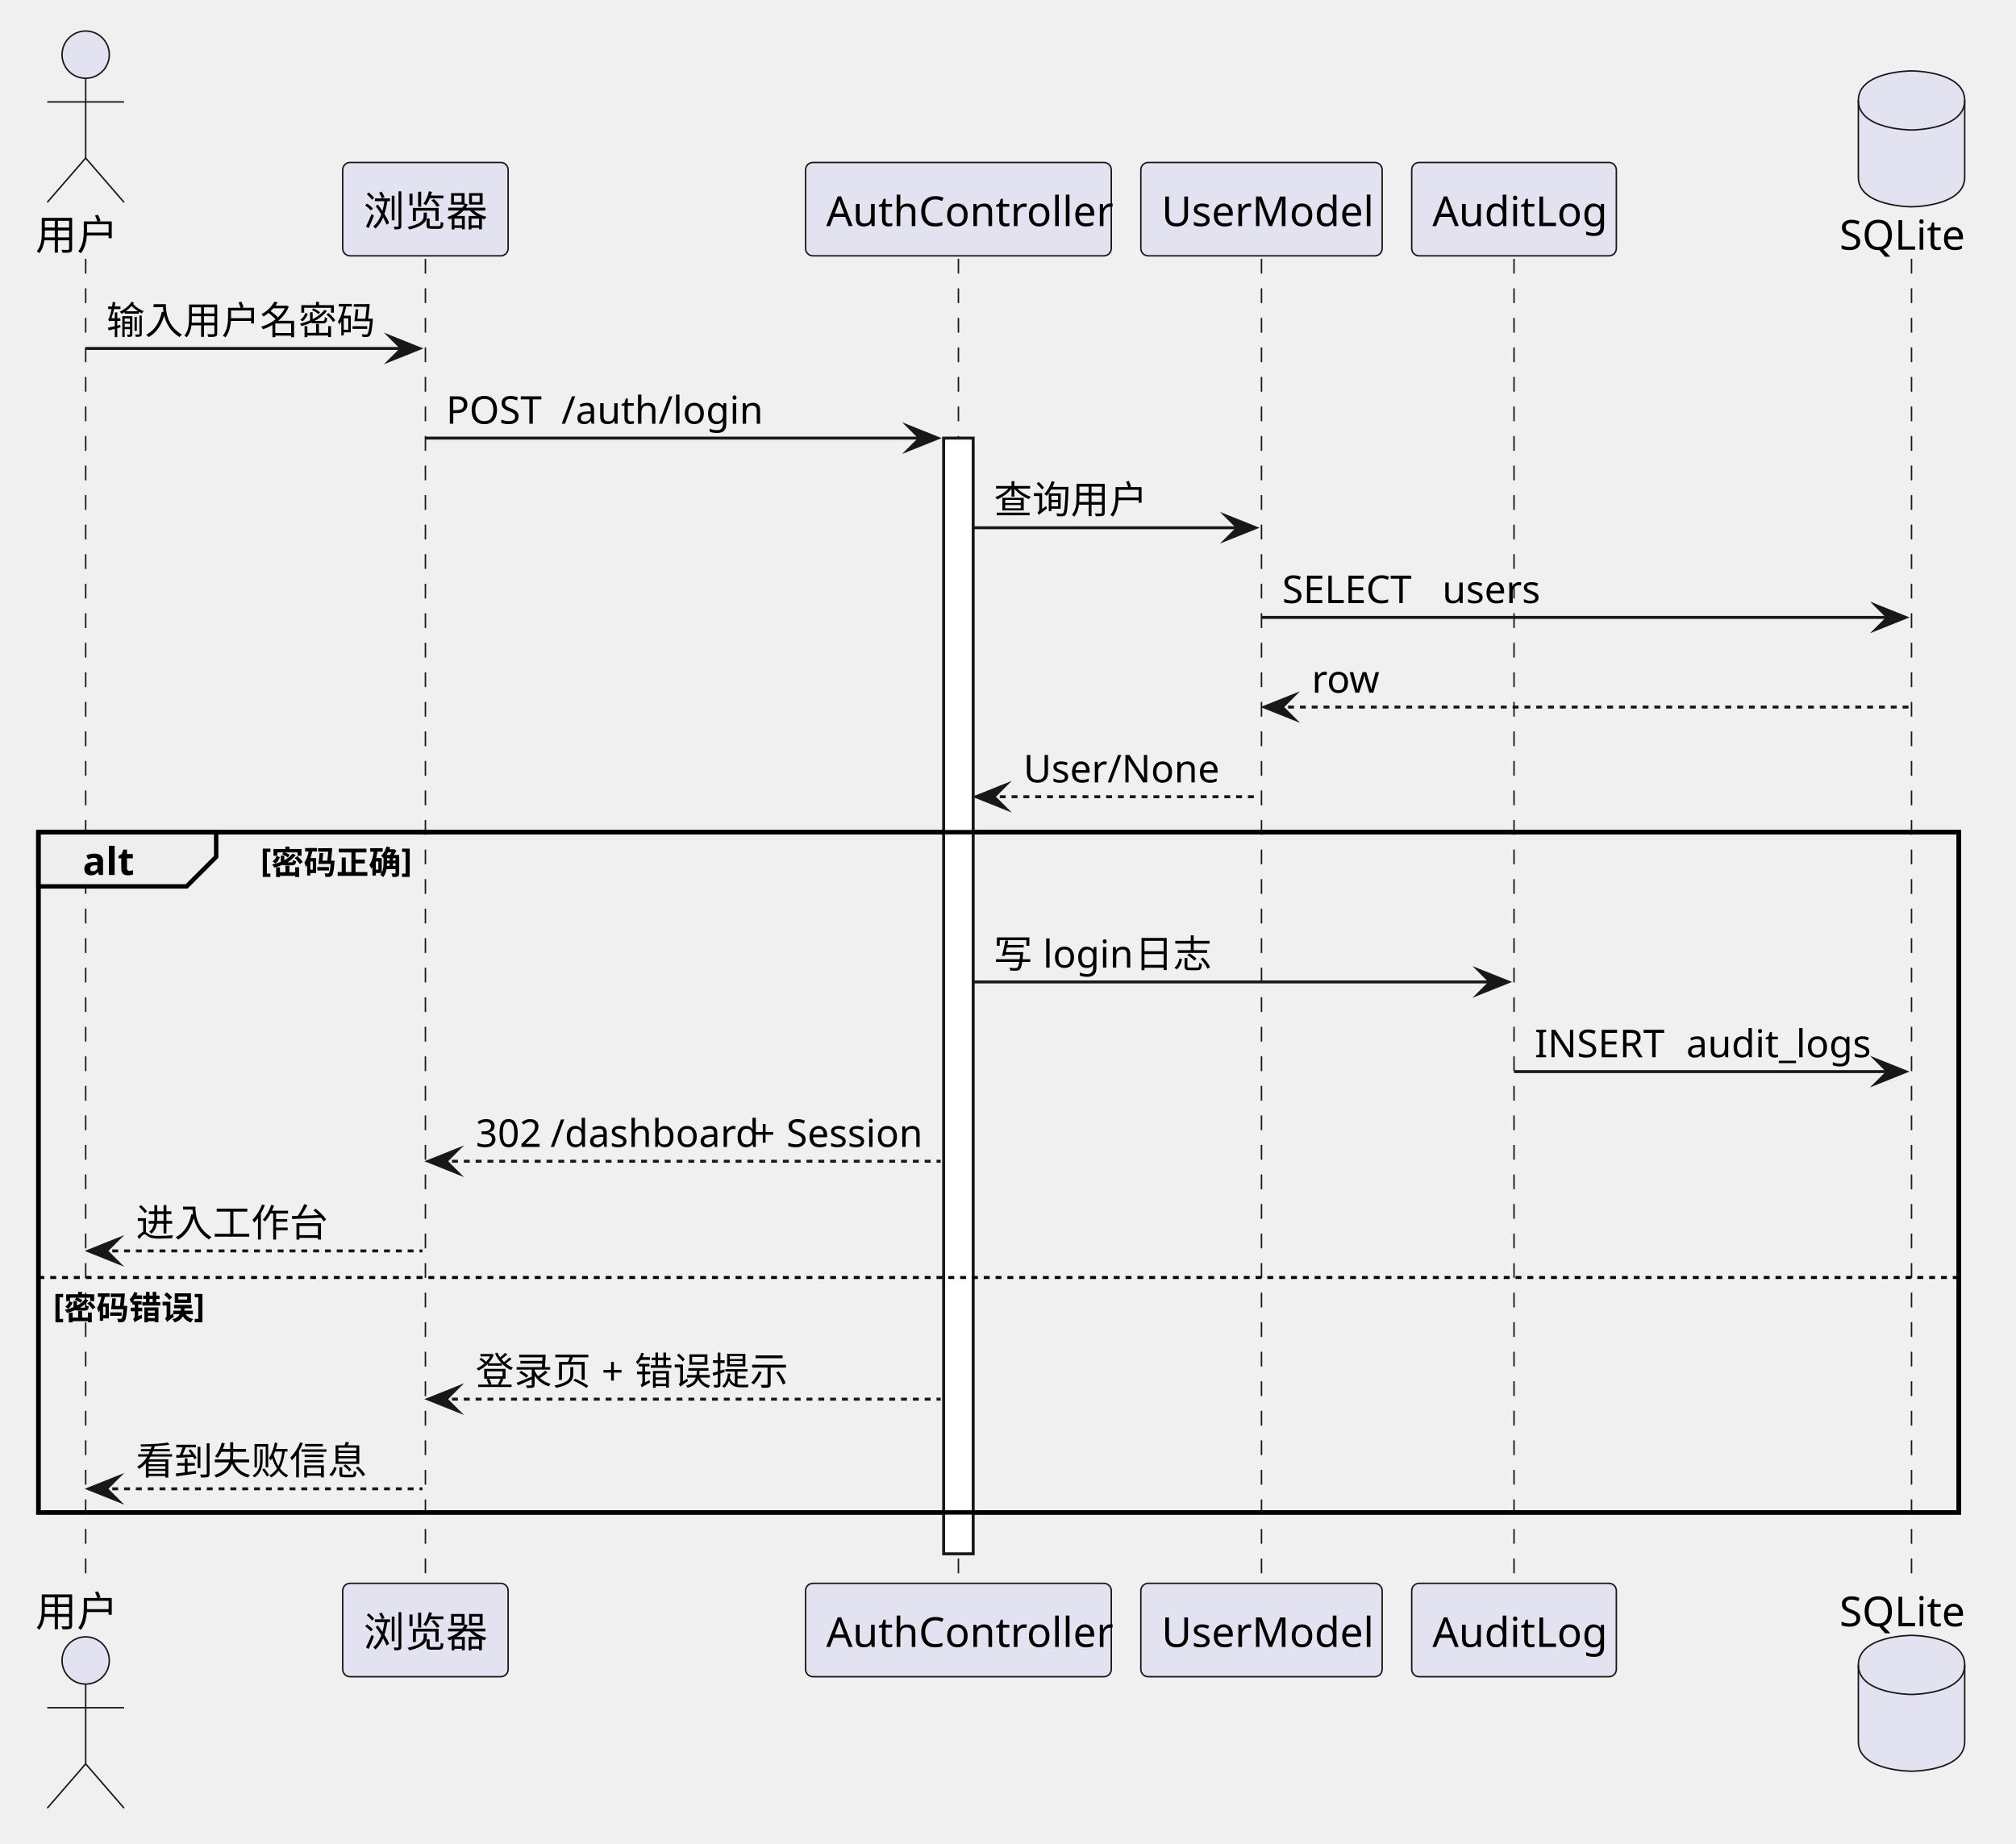
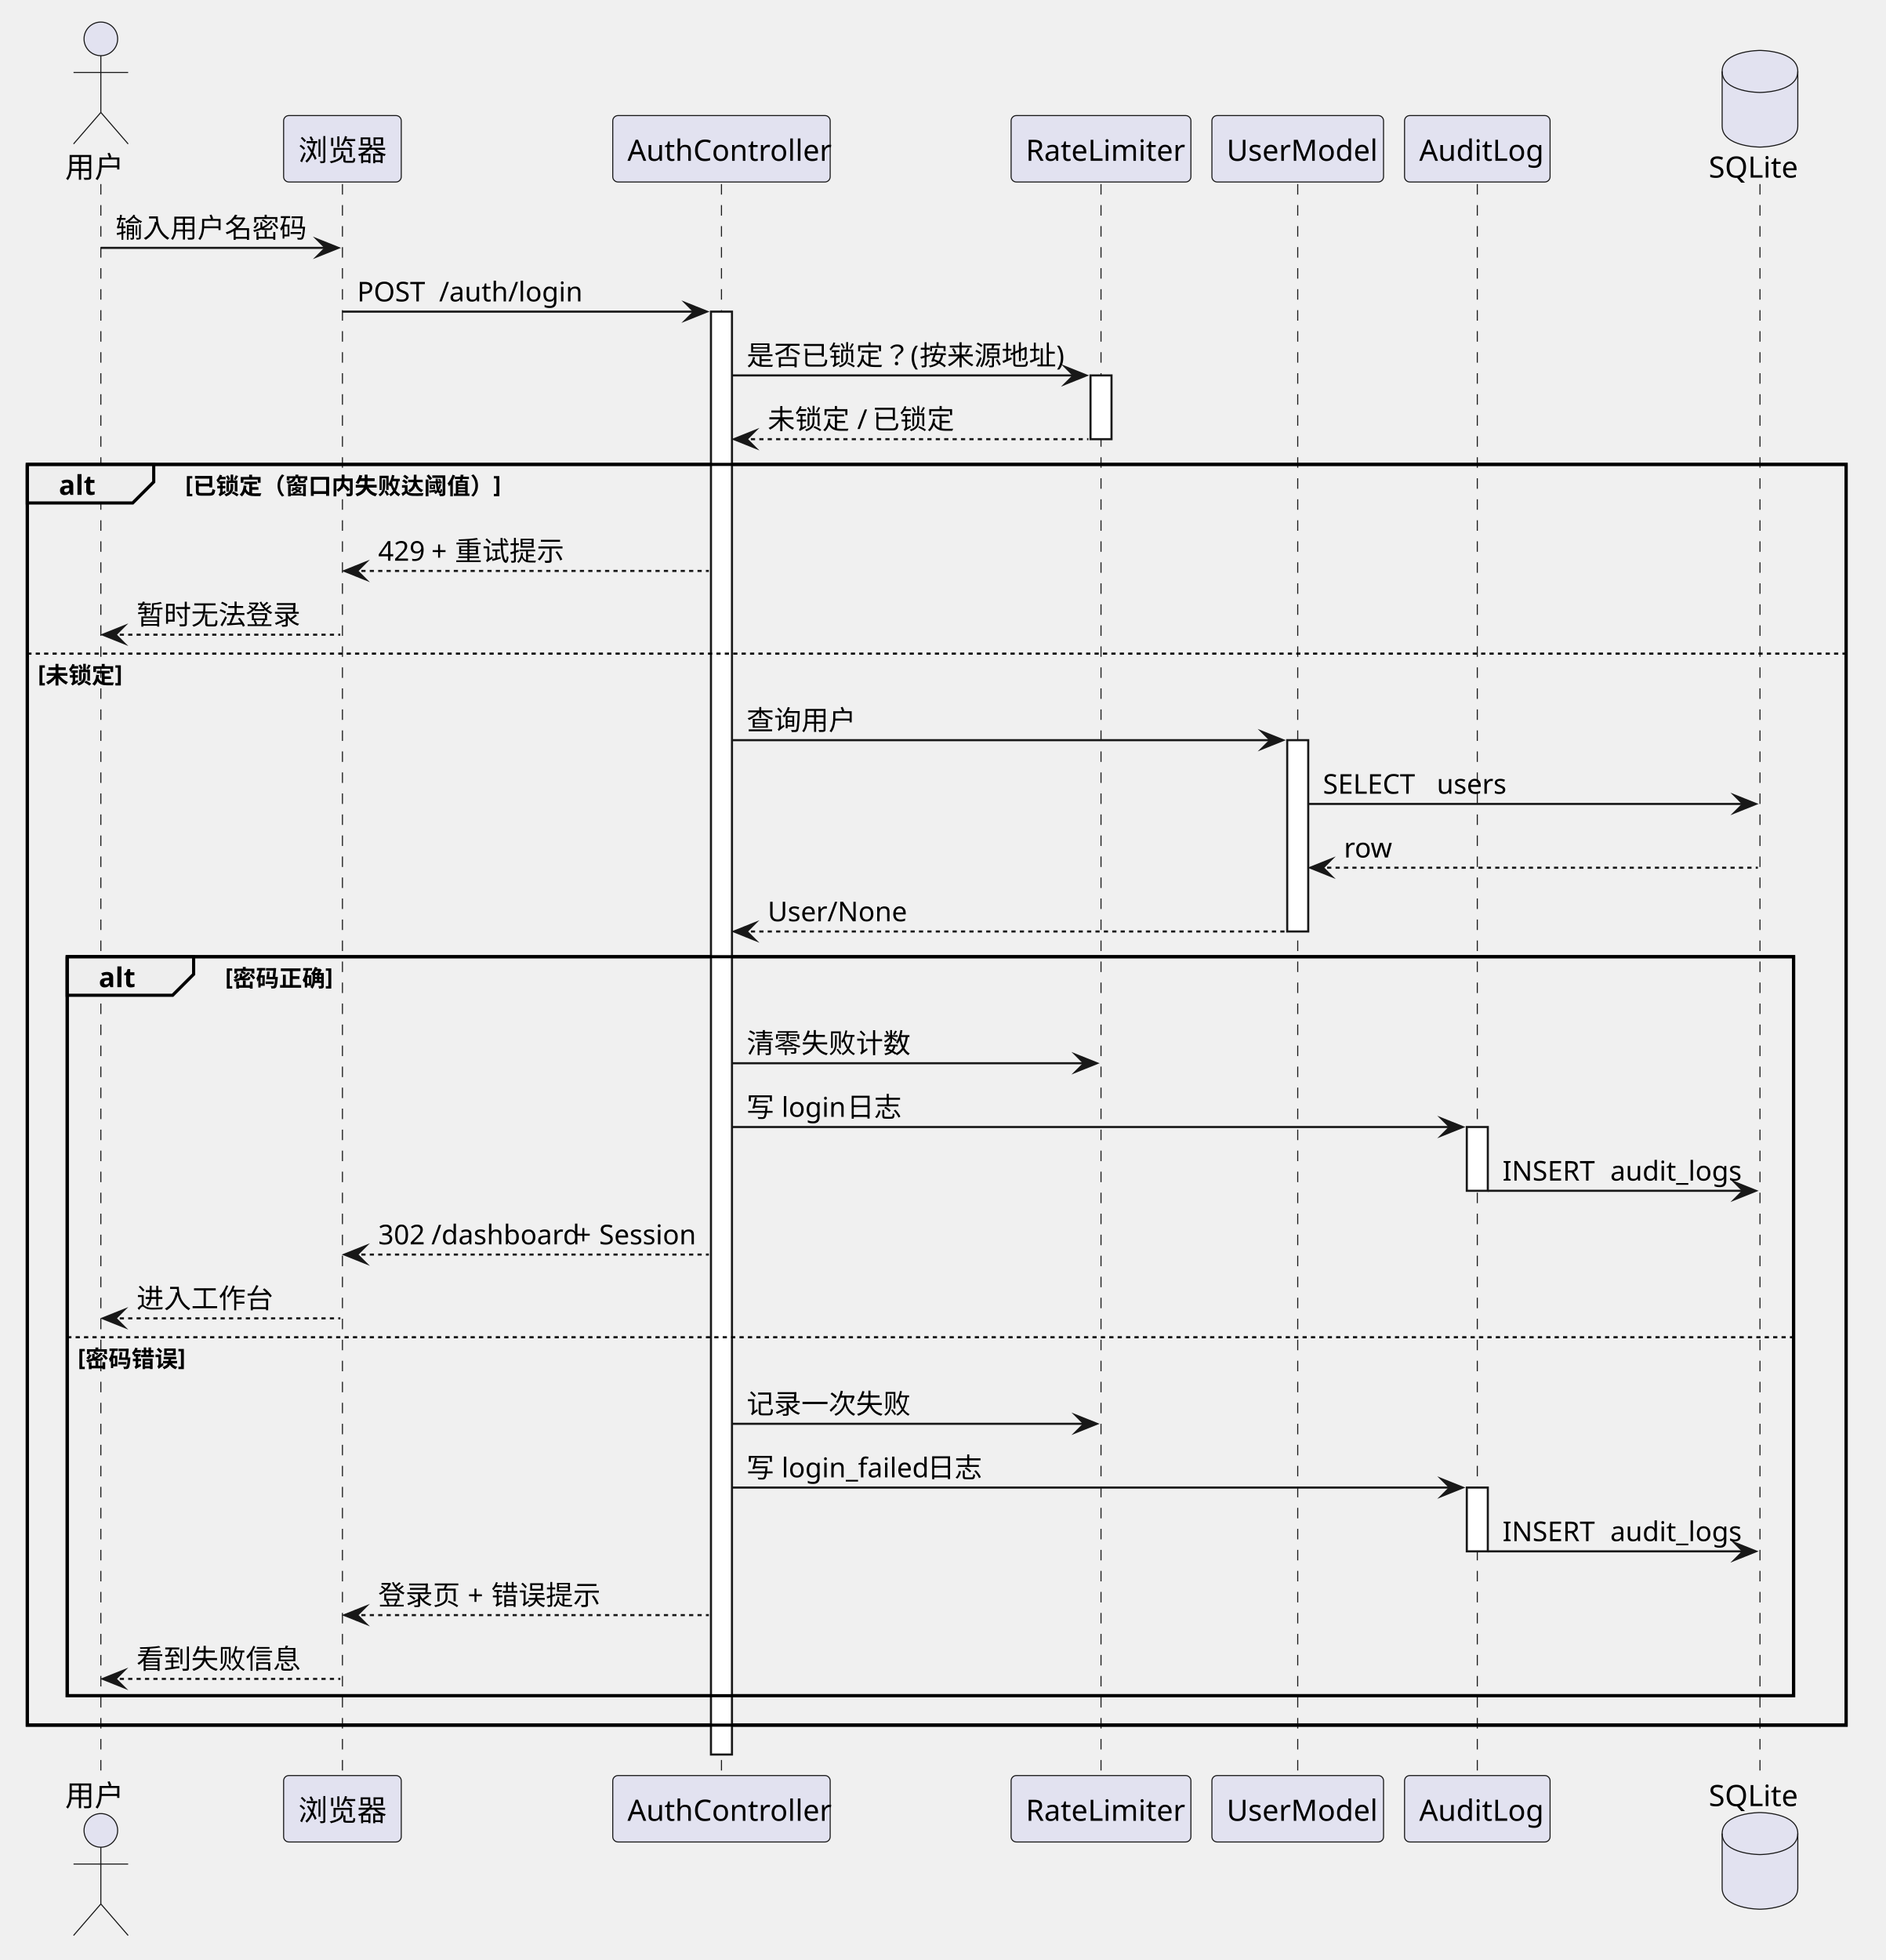
- <svg xmlns="http://www.w3.org/2000/svg" version="1.1" data-diagram-type="SEQUENCE" style="width:853px;height:780px;background:#FFFFFF;" width="853.75px" height="780px" viewBox="0 0 853 780" zoomAndPan="magnify" preserveAspectRatio="none" contentStyleType="text/css">
+ <svg xmlns="http://www.w3.org/2000/svg" version="1.1" data-diagram-type="SEQUENCE" style="width:1122px;height:1166px;background:#FFFFFF;" width="1122.5px" height="1166.25px" viewBox="0 0 1122 1166" zoomAndPan="magnify" preserveAspectRatio="none" contentStyleType="text/css">
  <defs />
  <g font-family="sans-serif" lengthAdjust="spacing">
-     <rect x="16.25" y="352.148" width="812.545" height="287.871" fill="none" style="stroke:#000;stroke-width:1.875;" />
-     <g>
-       <rect x="31.875" y="109.512" width="10" height="560.508" fill="#000" fill-opacity="0" />
-       <line x1="36.25" y1="109.512" x2="36.25" y2="670.02" style="stroke:#181818;stroke-width:0.625;stroke-dasharray:6.25,6.25;" />
-     </g>
-     <g>
-       <rect x="175.625" y="109.512" width="10" height="560.508" fill="#000" fill-opacity="0" />
-       <line x1="180" y1="109.512" x2="180" y2="670.02" style="stroke:#181818;stroke-width:0.625;stroke-dasharray:6.25,6.25;" />
-     </g>
-     <g>
-       <rect x="401.146" y="109.512" width="10" height="560.508" fill="#000" fill-opacity="0" />
-       <line x1="405.521" y1="109.512" x2="405.521" y2="670.02" style="stroke:#181818;stroke-width:0.625;stroke-dasharray:6.25,6.25;" />
-     </g>
-     <g>
-       <rect x="399.271" y="185.391" width="12.5" height="472.129" fill="#FFF" style="stroke:#181818;stroke-width:1.25;" />
-     </g>
-     <g>
-       <rect x="529.383" y="109.512" width="10" height="560.508" fill="#000" fill-opacity="0" />
-       <line x1="533.758" y1="109.512" x2="533.758" y2="670.02" style="stroke:#181818;stroke-width:0.625;stroke-dasharray:6.25,6.25;" />
-     </g>
-     <g>
-       <rect x="636.232" y="109.512" width="10" height="560.508" fill="#000" fill-opacity="0" />
-       <line x1="640.607" y1="109.512" x2="640.607" y2="670.02" style="stroke:#181818;stroke-width:0.625;stroke-dasharray:6.25,6.25;" />
-     </g>
-     <g>
-       <rect x="804.42" y="109.512" width="10" height="560.508" fill="#000" fill-opacity="0" />
-       <line x1="808.795" y1="109.512" x2="808.795" y2="670.02" style="stroke:#181818;stroke-width:0.625;stroke-dasharray:6.25,6.25;" />
-     </g>
-     <text x="15" y="105.667" fill="#000" font-size="17.5" textLength="35" font-family="'Noto Sans SC'">用户</text>
-     <ellipse cx="36.25" cy="23.125" rx="10" ry="10" fill="#E2E2F0" style="stroke:#181818;stroke-width:0.625;" />
-     <path d="M36.25,33.125 L36.25,66.875 M20,43.125 L52.5,43.125 M36.25,66.875 L20,85.625 M36.25,66.875 L52.5,85.625" style="stroke:#181818;stroke-width:0.625;" fill="none" />
-     <rect x="145" y="68.75" width="70" height="39.512" fill="#E2E2F0" style="stroke:#181818;stroke-width:0.625;" rx="3.125" ry="3.125" />
-     <text x="153.75" y="95.667" fill="#000" font-size="17.5" textLength="52.5" font-family="'Noto Sans SC'">浏览器</text>
-     <rect x="340.84" y="68.75" width="129.362" height="39.512" fill="#E2E2F0" style="stroke:#181818;stroke-width:0.625;" rx="3.125" ry="3.125" />
-     <text x="349.59" y="95.667" fill="#000" font-size="17.5" textLength="111.862" font-family="'Noto Sans SC'">AuthController</text>
-     <rect x="482.702" y="68.75" width="102.112" height="39.512" fill="#E2E2F0" style="stroke:#181818;stroke-width:0.625;" rx="3.125" ry="3.125" />
-     <text x="491.452" y="95.667" fill="#000" font-size="17.5" textLength="84.612" font-family="'Noto Sans SC'">UserModel</text>
-     <rect x="597.314" y="68.75" width="86.586" height="39.512" fill="#E2E2F0" style="stroke:#181818;stroke-width:0.625;" rx="3.125" ry="3.125" />
-     <text x="606.064" y="95.667" fill="#000" font-size="17.5" textLength="69.086" font-family="'Noto Sans SC'">AuditLog</text>
-     <text x="778.295" y="105.667" fill="#000" font-size="17.5" textLength="53.5" font-family="'Noto Sans SC'">SQLite</text>
-     <path d="M786.295,42.5 C786.295,30 808.795,30 808.795,30 C808.795,30 831.295,30 831.295,42.5 L831.295,75 C831.295,87.5 808.795,87.5 808.795,87.5 C808.795,87.5 786.295,87.5 786.295,75 L786.295,42.5" style="stroke:#181818;stroke-width:0.625;" fill="#E2E2F0" />
-     <path d="M786.295,42.5 C786.295,55 808.795,55 808.795,55 C808.795,55 831.295,55 831.295,42.5" style="stroke:#181818;stroke-width:0.625;" fill="none" />
-     <text x="15" y="688.186" fill="#000" font-size="17.5" textLength="35" font-family="'Noto Sans SC'">用户</text>
-     <ellipse cx="36.25" cy="702.656" rx="10" ry="10" fill="#E2E2F0" style="stroke:#181818;stroke-width:0.625;" />
-     <path d="M36.25,712.656 L36.25,746.406 M20,722.656 L52.5,722.656 M36.25,746.406 L20,765.156 M36.25,746.406 L52.5,765.156" style="stroke:#181818;stroke-width:0.625;" fill="none" />
-     <rect x="145" y="670.02" width="70" height="39.512" fill="#E2E2F0" style="stroke:#181818;stroke-width:0.625;" rx="3.125" ry="3.125" />
-     <text x="153.75" y="696.936" fill="#000" font-size="17.5" textLength="52.5" font-family="'Noto Sans SC'">浏览器</text>
-     <rect x="340.84" y="670.02" width="129.362" height="39.512" fill="#E2E2F0" style="stroke:#181818;stroke-width:0.625;" rx="3.125" ry="3.125" />
-     <text x="349.59" y="696.936" fill="#000" font-size="17.5" textLength="111.862" font-family="'Noto Sans SC'">AuthController</text>
-     <rect x="482.702" y="670.02" width="102.112" height="39.512" fill="#E2E2F0" style="stroke:#181818;stroke-width:0.625;" rx="3.125" ry="3.125" />
-     <text x="491.452" y="696.936" fill="#000" font-size="17.5" textLength="84.612" font-family="'Noto Sans SC'">UserModel</text>
-     <rect x="597.314" y="670.02" width="86.586" height="39.512" fill="#E2E2F0" style="stroke:#181818;stroke-width:0.625;" rx="3.125" ry="3.125" />
-     <text x="606.064" y="696.936" fill="#000" font-size="17.5" textLength="69.086" font-family="'Noto Sans SC'">AuditLog</text>
-     <text x="778.295" y="688.186" fill="#000" font-size="17.5" textLength="53.5" font-family="'Noto Sans SC'">SQLite</text>
-     <path d="M786.295,704.531 C786.295,692.031 808.795,692.031 808.795,692.031 C808.795,692.031 831.295,692.031 831.295,704.531 L831.295,737.031 C831.295,749.531 808.795,749.531 808.795,749.531 C808.795,749.531 786.295,749.531 786.295,737.031 L786.295,704.531" style="stroke:#181818;stroke-width:0.625;" fill="#E2E2F0" />
-     <path d="M786.295,704.531 C786.295,717.031 808.795,717.031 808.795,717.031 C808.795,717.031 831.295,717.031 831.295,704.531" style="stroke:#181818;stroke-width:0.625;" fill="none" />
-     <polygon points="165,142.451,177.5,147.451,165,152.451,170,147.451" fill="#181818" style="stroke:#181818;stroke-width:1.25;stroke-linejoin:miter;stroke-miterlimit:10;" />
-     <line x1="36.25" y1="147.451" x2="172.5" y2="147.451" style="stroke:#181818;stroke-width:1.25;" />
-     <text x="45" y="141.381" fill="#000" font-size="16.25" font-family="'Noto Sans SC'">输</text>
-     <text x="61.25" y="141.381" fill="#000" font-size="16.25" font-family="'Noto Sans SC'">入</text>
-     <text x="77.5" y="141.381" fill="#000" font-size="16.25" font-family="'Noto Sans SC'">用</text>
-     <text x="93.75" y="141.381" fill="#000" font-size="16.25" font-family="'Noto Sans SC'">户</text>
-     <text x="110" y="141.381" fill="#000" font-size="16.25" font-family="'Noto Sans SC'">名</text>
-     <text x="126.25" y="141.381" fill="#000" font-size="16.25" font-family="'Noto Sans SC'">密</text>
-     <text x="142.5" y="141.381" fill="#000" font-size="16.25" font-family="'Noto Sans SC'">码</text>
-     <polygon points="384.271,180.391,396.771,185.391,384.271,190.391,389.271,185.391" fill="#181818" style="stroke:#181818;stroke-width:1.25;stroke-linejoin:miter;stroke-miterlimit:10;" />
-     <line x1="180" y1="185.391" x2="391.771" y2="185.391" style="stroke:#181818;stroke-width:1.25;" />
-     <text x="188.75" y="179.32" fill="#000" font-size="16.25" textLength="44.243" font-family="'Noto Sans SC'">POST</text>
-     <text x="232.993" y="179.32" fill="#000" font-size="16.25" font-family="'Noto Sans SC'"> </text>
-     <text x="237.508" y="179.32" fill="#000" font-size="16.25" textLength="74.99" font-family="'Noto Sans SC'">/auth/login</text>
-     <polygon points="518.758,218.33,531.258,223.33,518.758,228.33,523.758,223.33" fill="#181818" style="stroke:#181818;stroke-width:1.25;stroke-linejoin:miter;stroke-miterlimit:10;" />
-     <line x1="411.771" y1="223.33" x2="526.258" y2="223.33" style="stroke:#181818;stroke-width:1.25;" />
-     <text x="420.521" y="217.26" fill="#000" font-size="16.25" font-family="'Noto Sans SC'">查</text>
-     <text x="436.771" y="217.26" fill="#000" font-size="16.25" font-family="'Noto Sans SC'">询</text>
-     <text x="453.021" y="217.26" fill="#000" font-size="16.25" font-family="'Noto Sans SC'">用</text>
-     <text x="469.271" y="217.26" fill="#000" font-size="16.25" font-family="'Noto Sans SC'">户</text>
-     <polygon points="793.795,256.27,806.295,261.27,793.795,266.27,798.795,261.27" fill="#181818" style="stroke:#181818;stroke-width:1.25;stroke-linejoin:miter;stroke-miterlimit:10;" />
-     <line x1="533.758" y1="261.27" x2="801.295" y2="261.27" style="stroke:#181818;stroke-width:1.25;" />
-     <text x="542.508" y="255.199" fill="#000" font-size="16.25" textLength="63.215" font-family="'Noto Sans SC'">SELECT</text>
-     <text x="605.723" y="255.199" fill="#000" font-size="16.25" font-family="'Noto Sans SC'"> </text>
-     <text x="610.237" y="255.199" fill="#000" font-size="16.25" textLength="39.736" font-family="'Noto Sans SC'">users</text>
-     <polygon points="547.508,294.209,535.008,299.209,547.508,304.209,542.508,299.209" fill="#181818" style="stroke:#181818;stroke-width:1.25;stroke-linejoin:miter;stroke-miterlimit:10;" />
-     <line x1="540.008" y1="299.209" x2="807.545" y2="299.209" style="stroke:#181818;stroke-width:1.25;stroke-dasharray:2.5,2.5;" />
-     <text x="555.008" y="293.138" fill="#000" font-size="16.25" textLength="26.184" font-family="'Noto Sans SC'">row</text>
-     <polygon points="425.521,332.148,413.021,337.148,425.521,342.148,420.521,337.148" fill="#181818" style="stroke:#181818;stroke-width:1.25;stroke-linejoin:miter;stroke-miterlimit:10;" />
-     <line x1="418.021" y1="337.148" x2="532.508" y2="337.148" style="stroke:#181818;stroke-width:1.25;stroke-dasharray:2.5,2.5;" />
-     <text x="433.021" y="331.078" fill="#000" font-size="16.25" textLength="77.672" font-family="'Noto Sans SC'">User/None</text>
-     <path d="M16.25,352.148 L91.464,352.148 L91.464,362.588 L78.964,375.088 L16.25,375.088 L16.25,352.148" style="stroke:#000;stroke-width:1.875;" fill="#EEE" />
-     <rect x="16.25" y="352.148" width="812.545" height="287.871" fill="none" style="stroke:#000;stroke-width:1.875;" />
-     <text x="35" y="370.267" fill="#000" font-size="16.25" textLength="18.964" font-weight="700" font-family="'Noto Sans SC'">alt</text>
-     <text x="110.214" y="368.922" fill="#000" font-size="13.75" textLength="65.876" font-weight="700" font-family="'Noto Sans SC'">[密码正确]</text>
-     <polygon points="625.607,410.527,638.107,415.527,625.607,420.527,630.607,415.527" fill="#181818" style="stroke:#181818;stroke-width:1.25;stroke-linejoin:miter;stroke-miterlimit:10;" />
-     <line x1="411.771" y1="415.527" x2="633.107" y2="415.527" style="stroke:#181818;stroke-width:1.25;" />
-     <text x="420.521" y="409.457" fill="#000" font-size="16.25" font-family="'Noto Sans SC'">写</text>
-     <text x="436.771" y="409.457" fill="#000" font-size="16.25" font-family="'Noto Sans SC'"> </text>
-     <text x="441.286" y="409.457" fill="#000" font-size="16.25" textLength="34.333" font-family="'Noto Sans SC'">login</text>
-     <text x="475.619" y="409.457" fill="#000" font-size="16.25" font-family="'Noto Sans SC'"> </text>
-     <text x="480.134" y="409.457" fill="#000" font-size="16.25" font-family="'Noto Sans SC'">日</text>
-     <text x="496.384" y="409.457" fill="#000" font-size="16.25" font-family="'Noto Sans SC'">志</text>
-     <polygon points="793.795,448.467,806.295,453.467,793.795,458.467,798.795,453.467" fill="#181818" style="stroke:#181818;stroke-width:1.25;stroke-linejoin:miter;stroke-miterlimit:10;" />
-     <line x1="640.607" y1="453.467" x2="801.295" y2="453.467" style="stroke:#181818;stroke-width:1.25;" />
-     <text x="649.357" y="447.396" fill="#000" font-size="16.25" textLength="59.589" font-family="'Noto Sans SC'">INSERT</text>
-     <text x="708.945" y="447.396" fill="#000" font-size="16.25" font-family="'Noto Sans SC'"> </text>
-     <text x="713.46" y="447.396" fill="#000" font-size="16.25" textLength="74.085" font-family="'Noto Sans SC'">audit_logs</text>
-     <polygon points="193.75,486.406,181.25,491.406,193.75,496.406,188.75,491.406" fill="#181818" style="stroke:#181818;stroke-width:1.25;stroke-linejoin:miter;stroke-miterlimit:10;" />
-     <line x1="186.25" y1="491.406" x2="398.021" y2="491.406" style="stroke:#181818;stroke-width:1.25;stroke-dasharray:2.5,2.5;" />
-     <text x="201.25" y="485.336" fill="#000" font-size="16.25" textLength="27.112" font-family="'Noto Sans SC'">302</text>
-     <text x="228.362" y="485.336" fill="#000" font-size="16.25" font-family="'Noto Sans SC'"> </text>
-     <text x="232.877" y="485.336" fill="#000" font-size="16.25" textLength="81.313" font-family="'Noto Sans SC'">/dashboard</text>
-     <text x="314.191" y="485.336" fill="#000" font-size="16.25" font-family="'Noto Sans SC'"> </text>
-     <text x="318.705" y="485.336" fill="#000" font-size="16.25" font-family="'Noto Sans SC'">+</text>
-     <text x="328.195" y="485.336" fill="#000" font-size="16.25" font-family="'Noto Sans SC'"> </text>
-     <text x="332.71" y="485.336" fill="#000" font-size="16.25" textLength="57.811" font-family="'Noto Sans SC'">Session</text>
-     <polygon points="50,524.346,37.5,529.346,50,534.346,45,529.346" fill="#181818" style="stroke:#181818;stroke-width:1.25;stroke-linejoin:miter;stroke-miterlimit:10;" />
-     <line x1="42.5" y1="529.346" x2="178.75" y2="529.346" style="stroke:#181818;stroke-width:1.25;stroke-dasharray:2.5,2.5;" />
-     <text x="57.5" y="523.275" fill="#000" font-size="16.25" font-family="'Noto Sans SC'">进</text>
-     <text x="73.75" y="523.275" fill="#000" font-size="16.25" font-family="'Noto Sans SC'">入</text>
-     <text x="90" y="523.275" fill="#000" font-size="16.25" font-family="'Noto Sans SC'">工</text>
-     <text x="106.25" y="523.275" fill="#000" font-size="16.25" font-family="'Noto Sans SC'">作</text>
-     <text x="122.5" y="523.275" fill="#000" font-size="16.25" font-family="'Noto Sans SC'">台</text>
-     <line x1="16.25" y1="540.596" x2="828.795" y2="540.596" style="stroke:#000;stroke-width:1.25;stroke-dasharray:2.5,2.5;" />
-     <text x="22.5" y="557.369" fill="#000" font-size="13.75" textLength="65.876" font-weight="700" font-family="'Noto Sans SC'">[密码错误]</text>
-     <polygon points="193.75,587.08,181.25,592.08,193.75,597.08,188.75,592.08" fill="#181818" style="stroke:#181818;stroke-width:1.25;stroke-linejoin:miter;stroke-miterlimit:10;" />
-     <line x1="186.25" y1="592.08" x2="398.021" y2="592.08" style="stroke:#181818;stroke-width:1.25;stroke-dasharray:2.5,2.5;" />
-     <text x="201.25" y="586.01" fill="#000" font-size="16.25" font-family="'Noto Sans SC'">登</text>
-     <text x="217.5" y="586.01" fill="#000" font-size="16.25" font-family="'Noto Sans SC'">录</text>
-     <text x="233.75" y="586.01" fill="#000" font-size="16.25" font-family="'Noto Sans SC'">页</text>
-     <text x="250" y="586.01" fill="#000" font-size="16.25" font-family="'Noto Sans SC'"> </text>
-     <text x="254.515" y="586.01" fill="#000" font-size="16.25" font-family="'Noto Sans SC'">+</text>
-     <text x="264.005" y="586.01" fill="#000" font-size="16.25" font-family="'Noto Sans SC'"> </text>
-     <text x="268.519" y="586.01" fill="#000" font-size="16.25" font-family="'Noto Sans SC'">错</text>
-     <text x="284.769" y="586.01" fill="#000" font-size="16.25" font-family="'Noto Sans SC'">误</text>
-     <text x="301.019" y="586.01" fill="#000" font-size="16.25" font-family="'Noto Sans SC'">提</text>
-     <text x="317.269" y="586.01" fill="#000" font-size="16.25" font-family="'Noto Sans SC'">示</text>
-     <polygon points="50,625.02,37.5,630.02,50,635.02,45,630.02" fill="#181818" style="stroke:#181818;stroke-width:1.25;stroke-linejoin:miter;stroke-miterlimit:10;" />
-     <line x1="42.5" y1="630.02" x2="178.75" y2="630.02" style="stroke:#181818;stroke-width:1.25;stroke-dasharray:2.5,2.5;" />
-     <text x="57.5" y="623.949" fill="#000" font-size="16.25" font-family="'Noto Sans SC'">看</text>
-     <text x="73.75" y="623.949" fill="#000" font-size="16.25" font-family="'Noto Sans SC'">到</text>
-     <text x="90" y="623.949" fill="#000" font-size="16.25" font-family="'Noto Sans SC'">失</text>
-     <text x="106.25" y="623.949" fill="#000" font-size="16.25" font-family="'Noto Sans SC'">败</text>
-     <text x="122.5" y="623.949" fill="#000" font-size="16.25" font-family="'Noto Sans SC'">信</text>
-     <text x="138.75" y="623.949" fill="#000" font-size="16.25" font-family="'Noto Sans SC'">息</text>
+     <rect x="16.25" y="276.27" width="1082.174" height="750" fill="none" style="stroke:#000;stroke-width:1.875;" />
+     <rect x="40" y="569.141" width="1027.174" height="439.629" fill="none" style="stroke:#000;stroke-width:1.875;" />
+     <g>
+       <rect x="55.625" y="109.512" width="10" height="946.758" fill="#000" fill-opacity="0" />
+       <line x1="60" y1="109.512" x2="60" y2="1056.27" style="stroke:#181818;stroke-width:0.625;stroke-dasharray:6.25,6.25;" />
+     </g>
+     <g>
+       <rect x="199.375" y="109.512" width="10" height="946.758" fill="#000" fill-opacity="0" />
+       <line x1="203.75" y1="109.512" x2="203.75" y2="1056.27" style="stroke:#181818;stroke-width:0.625;stroke-dasharray:6.25,6.25;" />
+     </g>
+     <g>
+       <rect x="424.896" y="109.512" width="10" height="946.758" fill="#000" fill-opacity="0" />
+       <line x1="429.271" y1="109.512" x2="429.271" y2="1056.27" style="stroke:#181818;stroke-width:0.625;stroke-dasharray:6.25,6.25;" />
+     </g>
+     <g>
+       <rect x="423.021" y="185.391" width="12.5" height="858.379" fill="#FFF" style="stroke:#181818;stroke-width:1.25;" />
+     </g>
+     <g>
+       <rect x="650.719" y="109.512" width="10" height="946.758" fill="#000" fill-opacity="0" />
+       <line x1="655.094" y1="109.512" x2="655.094" y2="1056.27" style="stroke:#181818;stroke-width:0.625;stroke-dasharray:6.25,6.25;" />
+     </g>
+     <g>
+       <rect x="648.844" y="223.33" width="12.5" height="37.939" fill="#FFF" style="stroke:#181818;stroke-width:1.25;" />
+     </g>
+     <g>
+       <rect x="767.762" y="109.512" width="10" height="946.758" fill="#000" fill-opacity="0" />
+       <line x1="772.137" y1="109.512" x2="772.137" y2="1056.27" style="stroke:#181818;stroke-width:0.625;stroke-dasharray:6.25,6.25;" />
+     </g>
+     <g>
+       <rect x="765.887" y="440.322" width="12.5" height="113.818" fill="#FFF" style="stroke:#181818;stroke-width:1.25;" />
+     </g>
+     <g>
+       <rect x="874.611" y="109.512" width="10" height="946.758" fill="#000" fill-opacity="0" />
+       <line x1="878.986" y1="109.512" x2="878.986" y2="1056.27" style="stroke:#181818;stroke-width:0.625;stroke-dasharray:6.25,6.25;" />
+     </g>
+     <g>
+       <rect x="872.736" y="670.459" width="12.5" height="37.939" fill="#FFF" style="stroke:#181818;stroke-width:1.25;" />
+     </g>
+     <g>
+       <rect x="872.736" y="884.951" width="12.5" height="37.939" fill="#FFF" style="stroke:#181818;stroke-width:1.25;" />
+     </g>
+     <g>
+       <rect x="1042.799" y="109.512" width="10" height="946.758" fill="#000" fill-opacity="0" />
+       <line x1="1047.174" y1="109.512" x2="1047.174" y2="1056.27" style="stroke:#181818;stroke-width:0.625;stroke-dasharray:6.25,6.25;" />
+     </g>
+     <text x="38.75" y="105.667" fill="#000" font-size="17.5" textLength="35" font-family="'Noto Sans SC'">用户</text>
+     <ellipse cx="60" cy="23.125" rx="10" ry="10" fill="#E2E2F0" style="stroke:#181818;stroke-width:0.625;" />
+     <path d="M60,33.125 L60,66.875 M43.75,43.125 L76.25,43.125 M60,66.875 L43.75,85.625 M60,66.875 L76.25,85.625" style="stroke:#181818;stroke-width:0.625;" fill="none" />
+     <rect x="168.75" y="68.75" width="70" height="39.512" fill="#E2E2F0" style="stroke:#181818;stroke-width:0.625;" rx="3.125" ry="3.125" />
+     <text x="177.5" y="95.667" fill="#000" font-size="17.5" textLength="52.5" font-family="'Noto Sans SC'">浏览器</text>
+     <rect x="364.59" y="68.75" width="129.362" height="39.512" fill="#E2E2F0" style="stroke:#181818;stroke-width:0.625;" rx="3.125" ry="3.125" />
+     <text x="373.34" y="95.667" fill="#000" font-size="17.5" textLength="111.862" font-family="'Noto Sans SC'">AuthController</text>
+     <rect x="601.607" y="68.75" width="106.974" height="39.512" fill="#E2E2F0" style="stroke:#181818;stroke-width:0.625;" rx="3.125" ry="3.125" />
+     <text x="610.357" y="95.667" fill="#000" font-size="17.5" textLength="89.474" font-family="'Noto Sans SC'">RateLimiter</text>
+     <rect x="721.081" y="68.75" width="102.112" height="39.512" fill="#E2E2F0" style="stroke:#181818;stroke-width:0.625;" rx="3.125" ry="3.125" />
+     <text x="729.831" y="95.667" fill="#000" font-size="17.5" textLength="84.612" font-family="'Noto Sans SC'">UserModel</text>
+     <rect x="835.693" y="68.75" width="86.586" height="39.512" fill="#E2E2F0" style="stroke:#181818;stroke-width:0.625;" rx="3.125" ry="3.125" />
+     <text x="844.443" y="95.667" fill="#000" font-size="17.5" textLength="69.086" font-family="'Noto Sans SC'">AuditLog</text>
+     <text x="1016.674" y="105.667" fill="#000" font-size="17.5" textLength="53.5" font-family="'Noto Sans SC'">SQLite</text>
+     <path d="M1024.674,42.5 C1024.674,30 1047.174,30 1047.174,30 C1047.174,30 1069.674,30 1069.674,42.5 L1069.674,75 C1069.674,87.5 1047.174,87.5 1047.174,87.5 C1047.174,87.5 1024.674,87.5 1024.674,75 L1024.674,42.5" style="stroke:#181818;stroke-width:0.625;" fill="#E2E2F0" />
+     <path d="M1024.674,42.5 C1024.674,55 1047.174,55 1047.174,55 C1047.174,55 1069.674,55 1069.674,42.5" style="stroke:#181818;stroke-width:0.625;" fill="none" />
+     <text x="38.75" y="1074.436" fill="#000" font-size="17.5" textLength="35" font-family="'Noto Sans SC'">用户</text>
+     <ellipse cx="60" cy="1088.906" rx="10" ry="10" fill="#E2E2F0" style="stroke:#181818;stroke-width:0.625;" />
+     <path d="M60,1098.906 L60,1132.656 M43.75,1108.906 L76.25,1108.906 M60,1132.656 L43.75,1151.406 M60,1132.656 L76.25,1151.406" style="stroke:#181818;stroke-width:0.625;" fill="none" />
+     <rect x="168.75" y="1056.27" width="70" height="39.512" fill="#E2E2F0" style="stroke:#181818;stroke-width:0.625;" rx="3.125" ry="3.125" />
+     <text x="177.5" y="1083.186" fill="#000" font-size="17.5" textLength="52.5" font-family="'Noto Sans SC'">浏览器</text>
+     <rect x="364.59" y="1056.27" width="129.362" height="39.512" fill="#E2E2F0" style="stroke:#181818;stroke-width:0.625;" rx="3.125" ry="3.125" />
+     <text x="373.34" y="1083.186" fill="#000" font-size="17.5" textLength="111.862" font-family="'Noto Sans SC'">AuthController</text>
+     <rect x="601.607" y="1056.27" width="106.974" height="39.512" fill="#E2E2F0" style="stroke:#181818;stroke-width:0.625;" rx="3.125" ry="3.125" />
+     <text x="610.357" y="1083.186" fill="#000" font-size="17.5" textLength="89.474" font-family="'Noto Sans SC'">RateLimiter</text>
+     <rect x="721.081" y="1056.27" width="102.112" height="39.512" fill="#E2E2F0" style="stroke:#181818;stroke-width:0.625;" rx="3.125" ry="3.125" />
+     <text x="729.831" y="1083.186" fill="#000" font-size="17.5" textLength="84.612" font-family="'Noto Sans SC'">UserModel</text>
+     <rect x="835.693" y="1056.27" width="86.586" height="39.512" fill="#E2E2F0" style="stroke:#181818;stroke-width:0.625;" rx="3.125" ry="3.125" />
+     <text x="844.443" y="1083.186" fill="#000" font-size="17.5" textLength="69.086" font-family="'Noto Sans SC'">AuditLog</text>
+     <text x="1016.674" y="1074.436" fill="#000" font-size="17.5" textLength="53.5" font-family="'Noto Sans SC'">SQLite</text>
+     <path d="M1024.674,1090.781 C1024.674,1078.281 1047.174,1078.281 1047.174,1078.281 C1047.174,1078.281 1069.674,1078.281 1069.674,1090.781 L1069.674,1123.281 C1069.674,1135.781 1047.174,1135.781 1047.174,1135.781 C1047.174,1135.781 1024.674,1135.781 1024.674,1123.281 L1024.674,1090.781" style="stroke:#181818;stroke-width:0.625;" fill="#E2E2F0" />
+     <path d="M1024.674,1090.781 C1024.674,1103.281 1047.174,1103.281 1047.174,1103.281 C1047.174,1103.281 1069.674,1103.281 1069.674,1090.781" style="stroke:#181818;stroke-width:0.625;" fill="none" />
+     <polygon points="188.75,142.451,201.25,147.451,188.75,152.451,193.75,147.451" fill="#181818" style="stroke:#181818;stroke-width:1.25;stroke-linejoin:miter;stroke-miterlimit:10;" />
+     <line x1="60" y1="147.451" x2="196.25" y2="147.451" style="stroke:#181818;stroke-width:1.25;" />
+     <text x="68.75" y="141.381" fill="#000" font-size="16.25" font-family="'Noto Sans SC'">输</text>
+     <text x="85" y="141.381" fill="#000" font-size="16.25" font-family="'Noto Sans SC'">入</text>
+     <text x="101.25" y="141.381" fill="#000" font-size="16.25" font-family="'Noto Sans SC'">用</text>
+     <text x="117.5" y="141.381" fill="#000" font-size="16.25" font-family="'Noto Sans SC'">户</text>
+     <text x="133.75" y="141.381" fill="#000" font-size="16.25" font-family="'Noto Sans SC'">名</text>
+     <text x="150" y="141.381" fill="#000" font-size="16.25" font-family="'Noto Sans SC'">密</text>
+     <text x="166.25" y="141.381" fill="#000" font-size="16.25" font-family="'Noto Sans SC'">码</text>
+     <polygon points="408.021,180.391,420.521,185.391,408.021,190.391,413.021,185.391" fill="#181818" style="stroke:#181818;stroke-width:1.25;stroke-linejoin:miter;stroke-miterlimit:10;" />
+     <line x1="203.75" y1="185.391" x2="415.521" y2="185.391" style="stroke:#181818;stroke-width:1.25;" />
+     <text x="212.5" y="179.32" fill="#000" font-size="16.25" textLength="44.243" font-family="'Noto Sans SC'">POST</text>
+     <text x="256.743" y="179.32" fill="#000" font-size="16.25" font-family="'Noto Sans SC'"> </text>
+     <text x="261.258" y="179.32" fill="#000" font-size="16.25" textLength="74.99" font-family="'Noto Sans SC'">/auth/login</text>
+     <polygon points="633.844,218.33,646.344,223.33,633.844,228.33,638.844,223.33" fill="#181818" style="stroke:#181818;stroke-width:1.25;stroke-linejoin:miter;stroke-miterlimit:10;" />
+     <line x1="435.521" y1="223.33" x2="641.344" y2="223.33" style="stroke:#181818;stroke-width:1.25;" />
+     <text x="444.271" y="217.26" fill="#000" font-size="16.25" font-family="'Noto Sans SC'">是</text>
+     <text x="460.521" y="217.26" fill="#000" font-size="16.25" font-family="'Noto Sans SC'">否</text>
+     <text x="476.771" y="217.26" fill="#000" font-size="16.25" font-family="'Noto Sans SC'">已</text>
+     <text x="493.021" y="217.26" fill="#000" font-size="16.25" font-family="'Noto Sans SC'">锁</text>
+     <text x="509.271" y="217.26" fill="#000" font-size="16.25" font-family="'Noto Sans SC'">定</text>
+     <text x="525.521" y="217.26" fill="#000" font-size="16.25" textLength="21.661" font-family="'Noto Sans SC'">？(</text>
+     <text x="547.183" y="217.26" fill="#000" font-size="16.25" font-family="'Noto Sans SC'">按</text>
+     <text x="563.433" y="217.26" fill="#000" font-size="16.25" font-family="'Noto Sans SC'">来</text>
+     <text x="579.683" y="217.26" fill="#000" font-size="16.25" font-family="'Noto Sans SC'">源</text>
+     <text x="595.933" y="217.26" fill="#000" font-size="16.25" font-family="'Noto Sans SC'">地</text>
+     <text x="612.183" y="217.26" fill="#000" font-size="16.25" font-family="'Noto Sans SC'">址</text>
+     <text x="628.433" y="217.26" fill="#000" font-size="16.25" font-family="'Noto Sans SC'">)</text>
+     <polygon points="449.271,256.27,436.771,261.27,449.271,266.27,444.271,261.27" fill="#181818" style="stroke:#181818;stroke-width:1.25;stroke-linejoin:miter;stroke-miterlimit:10;" />
+     <line x1="441.771" y1="261.27" x2="647.594" y2="261.27" style="stroke:#181818;stroke-width:1.25;stroke-dasharray:2.5,2.5;" />
+     <text x="456.771" y="255.199" fill="#000" font-size="16.25" font-family="'Noto Sans SC'">未</text>
+     <text x="473.021" y="255.199" fill="#000" font-size="16.25" font-family="'Noto Sans SC'">锁</text>
+     <text x="489.271" y="255.199" fill="#000" font-size="16.25" font-family="'Noto Sans SC'">定</text>
+     <text x="505.521" y="255.199" fill="#000" font-size="16.25" font-family="'Noto Sans SC'"> </text>
+     <text x="510.036" y="255.199" fill="#000" font-size="16.25" font-family="'Noto Sans SC'">/</text>
+     <text x="514.551" y="255.199" fill="#000" font-size="16.25" font-family="'Noto Sans SC'"> </text>
+     <text x="519.066" y="255.199" fill="#000" font-size="16.25" font-family="'Noto Sans SC'">已</text>
+     <text x="535.316" y="255.199" fill="#000" font-size="16.25" font-family="'Noto Sans SC'">锁</text>
+     <text x="551.566" y="255.199" fill="#000" font-size="16.25" font-family="'Noto Sans SC'">定</text>
+     <path d="M16.25,276.27 L91.464,276.27 L91.464,286.709 L78.964,299.209 L16.25,299.209 L16.25,276.27" style="stroke:#000;stroke-width:1.875;" fill="#EEE" />
+     <rect x="16.25" y="276.27" width="1082.174" height="750" fill="none" style="stroke:#000;stroke-width:1.875;" />
+     <text x="35" y="294.388" fill="#000" font-size="16.25" textLength="18.964" font-weight="700" font-family="'Noto Sans SC'">alt</text>
+     <text x="110.214" y="293.043" fill="#000" font-size="13.75" textLength="193.494" font-weight="700" font-family="'Noto Sans SC'">[已锁定（窗口内失败达阈值）]</text>
+     <polygon points="217.5,334.648,205,339.648,217.5,344.648,212.5,339.648" fill="#181818" style="stroke:#181818;stroke-width:1.25;stroke-linejoin:miter;stroke-miterlimit:10;" />
+     <line x1="210" y1="339.648" x2="421.771" y2="339.648" style="stroke:#181818;stroke-width:1.25;stroke-dasharray:2.5,2.5;" />
+     <text x="225" y="333.578" fill="#000" font-size="16.25" textLength="27.112" font-family="'Noto Sans SC'">429</text>
+     <text x="252.112" y="333.578" fill="#000" font-size="16.25" font-family="'Noto Sans SC'"> </text>
+     <text x="256.627" y="333.578" fill="#000" font-size="16.25" font-family="'Noto Sans SC'">+</text>
+     <text x="266.117" y="333.578" fill="#000" font-size="16.25" font-family="'Noto Sans SC'"> </text>
+     <text x="270.632" y="333.578" fill="#000" font-size="16.25" font-family="'Noto Sans SC'">重</text>
+     <text x="286.882" y="333.578" fill="#000" font-size="16.25" font-family="'Noto Sans SC'">试</text>
+     <text x="303.132" y="333.578" fill="#000" font-size="16.25" font-family="'Noto Sans SC'">提</text>
+     <text x="319.382" y="333.578" fill="#000" font-size="16.25" font-family="'Noto Sans SC'">示</text>
+     <polygon points="73.75,372.588,61.25,377.588,73.75,382.588,68.75,377.588" fill="#181818" style="stroke:#181818;stroke-width:1.25;stroke-linejoin:miter;stroke-miterlimit:10;" />
+     <line x1="66.25" y1="377.588" x2="202.5" y2="377.588" style="stroke:#181818;stroke-width:1.25;stroke-dasharray:2.5,2.5;" />
+     <text x="81.25" y="371.517" fill="#000" font-size="16.25" font-family="'Noto Sans SC'">暂</text>
+     <text x="97.5" y="371.517" fill="#000" font-size="16.25" font-family="'Noto Sans SC'">时</text>
+     <text x="113.75" y="371.517" fill="#000" font-size="16.25" font-family="'Noto Sans SC'">无</text>
+     <text x="130" y="371.517" fill="#000" font-size="16.25" font-family="'Noto Sans SC'">法</text>
+     <text x="146.25" y="371.517" fill="#000" font-size="16.25" font-family="'Noto Sans SC'">登</text>
+     <text x="162.5" y="371.517" fill="#000" font-size="16.25" font-family="'Noto Sans SC'">录</text>
+     <line x1="16.25" y1="388.838" x2="1098.424" y2="388.838" style="stroke:#000;stroke-width:1.25;stroke-dasharray:2.5,2.5;" />
+     <text x="22.5" y="405.612" fill="#000" font-size="13.75" textLength="51.697" font-weight="700" font-family="'Noto Sans SC'">[未锁定]</text>
+     <polygon points="750.887,435.322,763.387,440.322,750.887,445.322,755.887,440.322" fill="#181818" style="stroke:#181818;stroke-width:1.25;stroke-linejoin:miter;stroke-miterlimit:10;" />
+     <line x1="435.521" y1="440.322" x2="758.387" y2="440.322" style="stroke:#181818;stroke-width:1.25;" />
+     <text x="444.271" y="434.252" fill="#000" font-size="16.25" font-family="'Noto Sans SC'">查</text>
+     <text x="460.521" y="434.252" fill="#000" font-size="16.25" font-family="'Noto Sans SC'">询</text>
+     <text x="476.771" y="434.252" fill="#000" font-size="16.25" font-family="'Noto Sans SC'">用</text>
+     <text x="493.021" y="434.252" fill="#000" font-size="16.25" font-family="'Noto Sans SC'">户</text>
+     <polygon points="1032.174,473.262,1044.674,478.262,1032.174,483.262,1037.174,478.262" fill="#181818" style="stroke:#181818;stroke-width:1.25;stroke-linejoin:miter;stroke-miterlimit:10;" />
+     <line x1="778.387" y1="478.262" x2="1039.674" y2="478.262" style="stroke:#181818;stroke-width:1.25;" />
+     <text x="787.137" y="472.191" fill="#000" font-size="16.25" textLength="63.215" font-family="'Noto Sans SC'">SELECT</text>
+     <text x="850.352" y="472.191" fill="#000" font-size="16.25" font-family="'Noto Sans SC'"> </text>
+     <text x="854.866" y="472.191" fill="#000" font-size="16.25" textLength="39.736" font-family="'Noto Sans SC'">users</text>
+     <polygon points="792.137,511.201,779.637,516.201,792.137,521.201,787.137,516.201" fill="#181818" style="stroke:#181818;stroke-width:1.25;stroke-linejoin:miter;stroke-miterlimit:10;" />
+     <line x1="784.637" y1="516.201" x2="1045.924" y2="516.201" style="stroke:#181818;stroke-width:1.25;stroke-dasharray:2.5,2.5;" />
+     <text x="799.637" y="510.131" fill="#000" font-size="16.25" textLength="26.184" font-family="'Noto Sans SC'">row</text>
+     <polygon points="449.271,549.141,436.771,554.141,449.271,559.141,444.271,554.141" fill="#181818" style="stroke:#181818;stroke-width:1.25;stroke-linejoin:miter;stroke-miterlimit:10;" />
+     <line x1="441.771" y1="554.141" x2="764.637" y2="554.141" style="stroke:#181818;stroke-width:1.25;stroke-dasharray:2.5,2.5;" />
+     <text x="456.771" y="548.07" fill="#000" font-size="16.25" textLength="77.672" font-family="'Noto Sans SC'">User/None</text>
+     <path d="M40,569.141 L115.214,569.141 L115.214,579.58 L102.714,592.08 L40,592.08 L40,569.141" style="stroke:#000;stroke-width:1.875;" fill="#EEE" />
+     <rect x="40" y="569.141" width="1027.174" height="439.629" fill="none" style="stroke:#000;stroke-width:1.875;" />
+     <text x="58.75" y="587.26" fill="#000" font-size="16.25" textLength="18.964" font-weight="700" font-family="'Noto Sans SC'">alt</text>
+     <text x="133.964" y="585.914" fill="#000" font-size="13.75" textLength="65.876" font-weight="700" font-family="'Noto Sans SC'">[密码正确]</text>
+     <polygon points="640.094,627.52,652.594,632.52,640.094,637.52,645.094,632.52" fill="#181818" style="stroke:#181818;stroke-width:1.25;stroke-linejoin:miter;stroke-miterlimit:10;" />
+     <line x1="435.521" y1="632.52" x2="647.594" y2="632.52" style="stroke:#181818;stroke-width:1.25;" />
+     <text x="444.271" y="626.449" fill="#000" font-size="16.25" font-family="'Noto Sans SC'">清</text>
+     <text x="460.521" y="626.449" fill="#000" font-size="16.25" font-family="'Noto Sans SC'">零</text>
+     <text x="476.771" y="626.449" fill="#000" font-size="16.25" font-family="'Noto Sans SC'">失</text>
+     <text x="493.021" y="626.449" fill="#000" font-size="16.25" font-family="'Noto Sans SC'">败</text>
+     <text x="509.271" y="626.449" fill="#000" font-size="16.25" font-family="'Noto Sans SC'">计</text>
+     <text x="525.521" y="626.449" fill="#000" font-size="16.25" font-family="'Noto Sans SC'">数</text>
+     <polygon points="857.736,665.459,870.236,670.459,857.736,675.459,862.736,670.459" fill="#181818" style="stroke:#181818;stroke-width:1.25;stroke-linejoin:miter;stroke-miterlimit:10;" />
+     <line x1="435.521" y1="670.459" x2="865.236" y2="670.459" style="stroke:#181818;stroke-width:1.25;" />
+     <text x="444.271" y="664.388" fill="#000" font-size="16.25" font-family="'Noto Sans SC'">写</text>
+     <text x="460.521" y="664.388" fill="#000" font-size="16.25" font-family="'Noto Sans SC'"> </text>
+     <text x="465.036" y="664.388" fill="#000" font-size="16.25" textLength="34.333" font-family="'Noto Sans SC'">login</text>
+     <text x="499.369" y="664.388" fill="#000" font-size="16.25" font-family="'Noto Sans SC'"> </text>
+     <text x="503.884" y="664.388" fill="#000" font-size="16.25" font-family="'Noto Sans SC'">日</text>
+     <text x="520.134" y="664.388" fill="#000" font-size="16.25" font-family="'Noto Sans SC'">志</text>
+     <polygon points="1032.174,703.398,1044.674,708.398,1032.174,713.398,1037.174,708.398" fill="#181818" style="stroke:#181818;stroke-width:1.25;stroke-linejoin:miter;stroke-miterlimit:10;" />
+     <line x1="885.236" y1="708.398" x2="1039.674" y2="708.398" style="stroke:#181818;stroke-width:1.25;" />
+     <text x="893.986" y="702.328" fill="#000" font-size="16.25" textLength="59.589" font-family="'Noto Sans SC'">INSERT</text>
+     <text x="953.574" y="702.328" fill="#000" font-size="16.25" font-family="'Noto Sans SC'"> </text>
+     <text x="958.089" y="702.328" fill="#000" font-size="16.25" textLength="74.085" font-family="'Noto Sans SC'">audit_logs</text>
+     <polygon points="217.5,741.338,205,746.338,217.5,751.338,212.5,746.338" fill="#181818" style="stroke:#181818;stroke-width:1.25;stroke-linejoin:miter;stroke-miterlimit:10;" />
+     <line x1="210" y1="746.338" x2="421.771" y2="746.338" style="stroke:#181818;stroke-width:1.25;stroke-dasharray:2.5,2.5;" />
+     <text x="225" y="740.267" fill="#000" font-size="16.25" textLength="27.112" font-family="'Noto Sans SC'">302</text>
+     <text x="252.112" y="740.267" fill="#000" font-size="16.25" font-family="'Noto Sans SC'"> </text>
+     <text x="256.627" y="740.267" fill="#000" font-size="16.25" textLength="81.313" font-family="'Noto Sans SC'">/dashboard</text>
+     <text x="337.941" y="740.267" fill="#000" font-size="16.25" font-family="'Noto Sans SC'"> </text>
+     <text x="342.455" y="740.267" fill="#000" font-size="16.25" font-family="'Noto Sans SC'">+</text>
+     <text x="351.945" y="740.267" fill="#000" font-size="16.25" font-family="'Noto Sans SC'"> </text>
+     <text x="356.46" y="740.267" fill="#000" font-size="16.25" textLength="57.811" font-family="'Noto Sans SC'">Session</text>
+     <polygon points="73.75,779.277,61.25,784.277,73.75,789.277,68.75,784.277" fill="#181818" style="stroke:#181818;stroke-width:1.25;stroke-linejoin:miter;stroke-miterlimit:10;" />
+     <line x1="66.25" y1="784.277" x2="202.5" y2="784.277" style="stroke:#181818;stroke-width:1.25;stroke-dasharray:2.5,2.5;" />
+     <text x="81.25" y="778.207" fill="#000" font-size="16.25" font-family="'Noto Sans SC'">进</text>
+     <text x="97.5" y="778.207" fill="#000" font-size="16.25" font-family="'Noto Sans SC'">入</text>
+     <text x="113.75" y="778.207" fill="#000" font-size="16.25" font-family="'Noto Sans SC'">工</text>
+     <text x="130" y="778.207" fill="#000" font-size="16.25" font-family="'Noto Sans SC'">作</text>
+     <text x="146.25" y="778.207" fill="#000" font-size="16.25" font-family="'Noto Sans SC'">台</text>
+     <line x1="40" y1="795.527" x2="1067.174" y2="795.527" style="stroke:#000;stroke-width:1.25;stroke-dasharray:2.5,2.5;" />
+     <text x="46.25" y="812.301" fill="#000" font-size="13.75" textLength="65.876" font-weight="700" font-family="'Noto Sans SC'">[密码错误]</text>
+     <polygon points="640.094,842.012,652.594,847.012,640.094,852.012,645.094,847.012" fill="#181818" style="stroke:#181818;stroke-width:1.25;stroke-linejoin:miter;stroke-miterlimit:10;" />
+     <line x1="435.521" y1="847.012" x2="647.594" y2="847.012" style="stroke:#181818;stroke-width:1.25;" />
+     <text x="444.271" y="840.941" fill="#000" font-size="16.25" font-family="'Noto Sans SC'">记</text>
+     <text x="460.521" y="840.941" fill="#000" font-size="16.25" font-family="'Noto Sans SC'">录</text>
+     <text x="476.771" y="840.941" fill="#000" font-size="16.25" font-family="'Noto Sans SC'">一</text>
+     <text x="493.021" y="840.941" fill="#000" font-size="16.25" font-family="'Noto Sans SC'">次</text>
+     <text x="509.271" y="840.941" fill="#000" font-size="16.25" font-family="'Noto Sans SC'">失</text>
+     <text x="525.521" y="840.941" fill="#000" font-size="16.25" font-family="'Noto Sans SC'">败</text>
+     <polygon points="857.736,879.951,870.236,884.951,857.736,889.951,862.736,884.951" fill="#181818" style="stroke:#181818;stroke-width:1.25;stroke-linejoin:miter;stroke-miterlimit:10;" />
+     <line x1="435.521" y1="884.951" x2="865.236" y2="884.951" style="stroke:#181818;stroke-width:1.25;" />
+     <text x="444.271" y="878.881" fill="#000" font-size="16.25" font-family="'Noto Sans SC'">写</text>
+     <text x="460.521" y="878.881" fill="#000" font-size="16.25" font-family="'Noto Sans SC'"> </text>
+     <text x="465.036" y="878.881" fill="#000" font-size="16.25" textLength="82.218" font-family="'Noto Sans SC'">login_failed</text>
+     <text x="547.254" y="878.881" fill="#000" font-size="16.25" font-family="'Noto Sans SC'"> </text>
+     <text x="551.769" y="878.881" fill="#000" font-size="16.25" font-family="'Noto Sans SC'">日</text>
+     <text x="568.019" y="878.881" fill="#000" font-size="16.25" font-family="'Noto Sans SC'">志</text>
+     <polygon points="1032.174,917.891,1044.674,922.891,1032.174,927.891,1037.174,922.891" fill="#181818" style="stroke:#181818;stroke-width:1.25;stroke-linejoin:miter;stroke-miterlimit:10;" />
+     <line x1="885.236" y1="922.891" x2="1039.674" y2="922.891" style="stroke:#181818;stroke-width:1.25;" />
+     <text x="893.986" y="916.82" fill="#000" font-size="16.25" textLength="59.589" font-family="'Noto Sans SC'">INSERT</text>
+     <text x="953.574" y="916.82" fill="#000" font-size="16.25" font-family="'Noto Sans SC'"> </text>
+     <text x="958.089" y="916.82" fill="#000" font-size="16.25" textLength="74.085" font-family="'Noto Sans SC'">audit_logs</text>
+     <polygon points="217.5,955.83,205,960.83,217.5,965.83,212.5,960.83" fill="#181818" style="stroke:#181818;stroke-width:1.25;stroke-linejoin:miter;stroke-miterlimit:10;" />
+     <line x1="210" y1="960.83" x2="421.771" y2="960.83" style="stroke:#181818;stroke-width:1.25;stroke-dasharray:2.5,2.5;" />
+     <text x="225" y="954.76" fill="#000" font-size="16.25" font-family="'Noto Sans SC'">登</text>
+     <text x="241.25" y="954.76" fill="#000" font-size="16.25" font-family="'Noto Sans SC'">录</text>
+     <text x="257.5" y="954.76" fill="#000" font-size="16.25" font-family="'Noto Sans SC'">页</text>
+     <text x="273.75" y="954.76" fill="#000" font-size="16.25" font-family="'Noto Sans SC'"> </text>
+     <text x="278.265" y="954.76" fill="#000" font-size="16.25" font-family="'Noto Sans SC'">+</text>
+     <text x="287.755" y="954.76" fill="#000" font-size="16.25" font-family="'Noto Sans SC'"> </text>
+     <text x="292.269" y="954.76" fill="#000" font-size="16.25" font-family="'Noto Sans SC'">错</text>
+     <text x="308.519" y="954.76" fill="#000" font-size="16.25" font-family="'Noto Sans SC'">误</text>
+     <text x="324.769" y="954.76" fill="#000" font-size="16.25" font-family="'Noto Sans SC'">提</text>
+     <text x="341.019" y="954.76" fill="#000" font-size="16.25" font-family="'Noto Sans SC'">示</text>
+     <polygon points="73.75,993.77,61.25,998.77,73.75,1003.77,68.75,998.77" fill="#181818" style="stroke:#181818;stroke-width:1.25;stroke-linejoin:miter;stroke-miterlimit:10;" />
+     <line x1="66.25" y1="998.77" x2="202.5" y2="998.77" style="stroke:#181818;stroke-width:1.25;stroke-dasharray:2.5,2.5;" />
+     <text x="81.25" y="992.699" fill="#000" font-size="16.25" font-family="'Noto Sans SC'">看</text>
+     <text x="97.5" y="992.699" fill="#000" font-size="16.25" font-family="'Noto Sans SC'">到</text>
+     <text x="113.75" y="992.699" fill="#000" font-size="16.25" font-family="'Noto Sans SC'">失</text>
+     <text x="130" y="992.699" fill="#000" font-size="16.25" font-family="'Noto Sans SC'">败</text>
+     <text x="146.25" y="992.699" fill="#000" font-size="16.25" font-family="'Noto Sans SC'">信</text>
+     <text x="162.5" y="992.699" fill="#000" font-size="16.25" font-family="'Noto Sans SC'">息</text>
  </g>
</svg>
